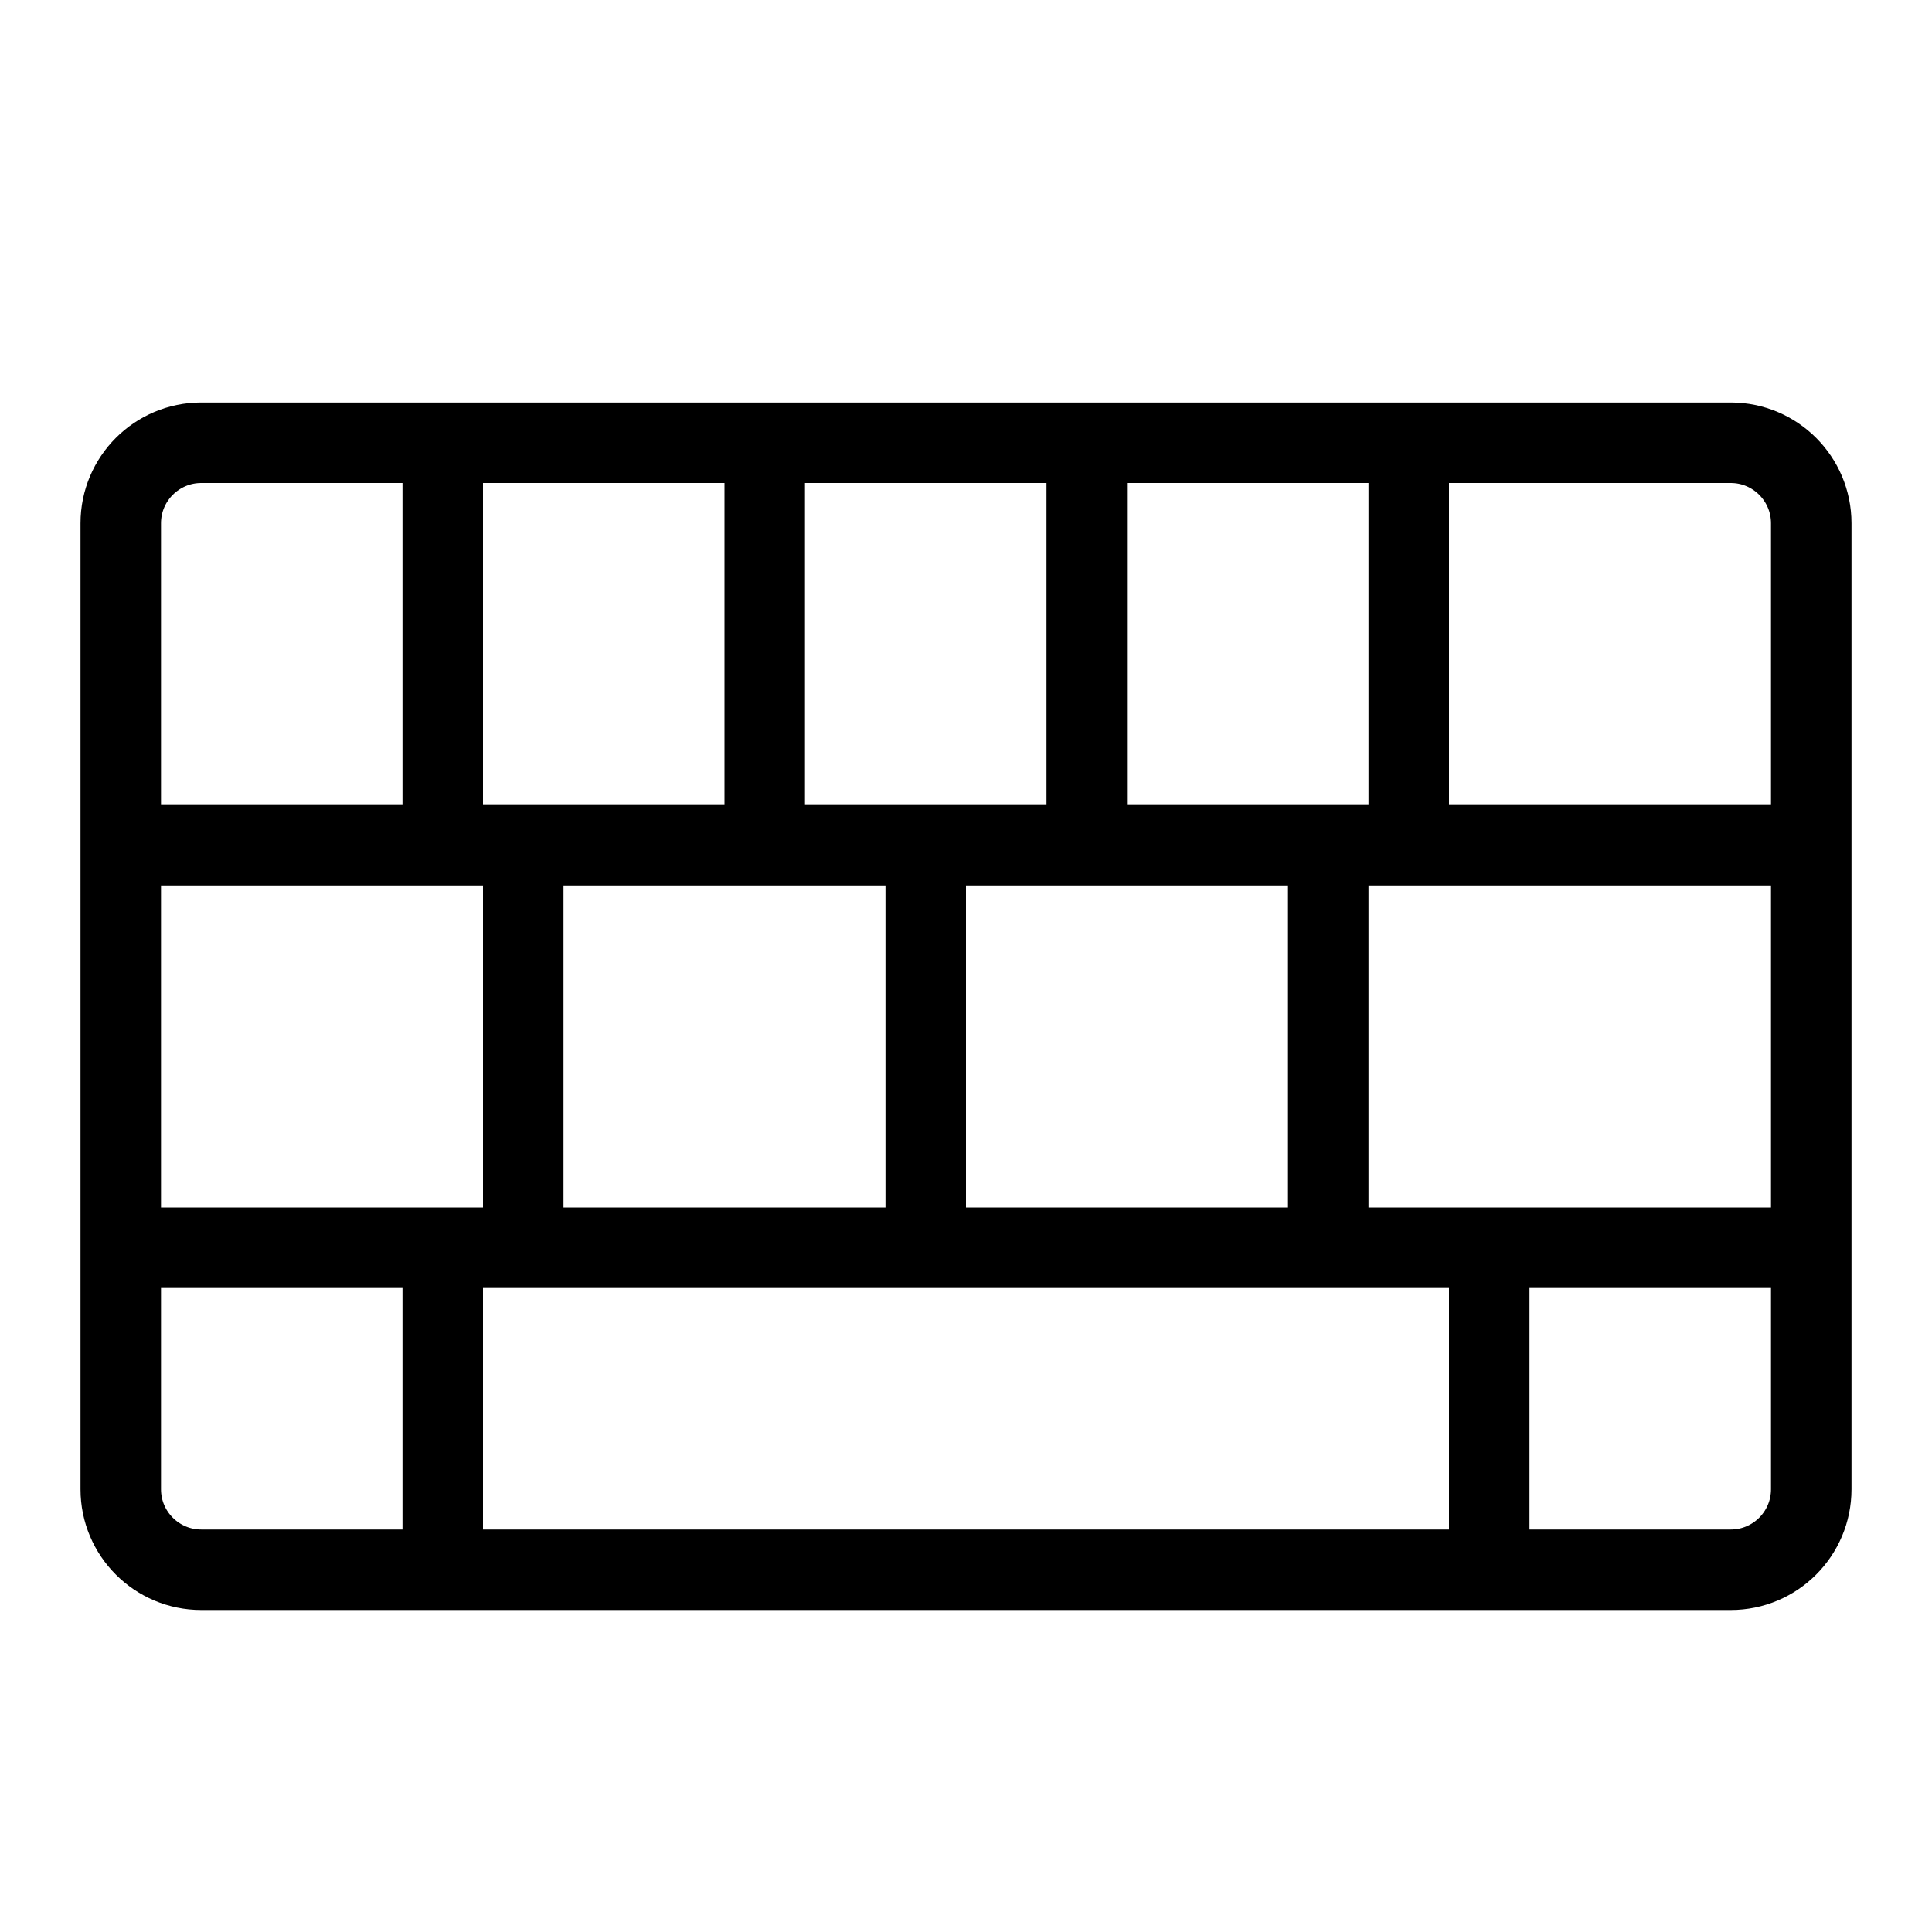
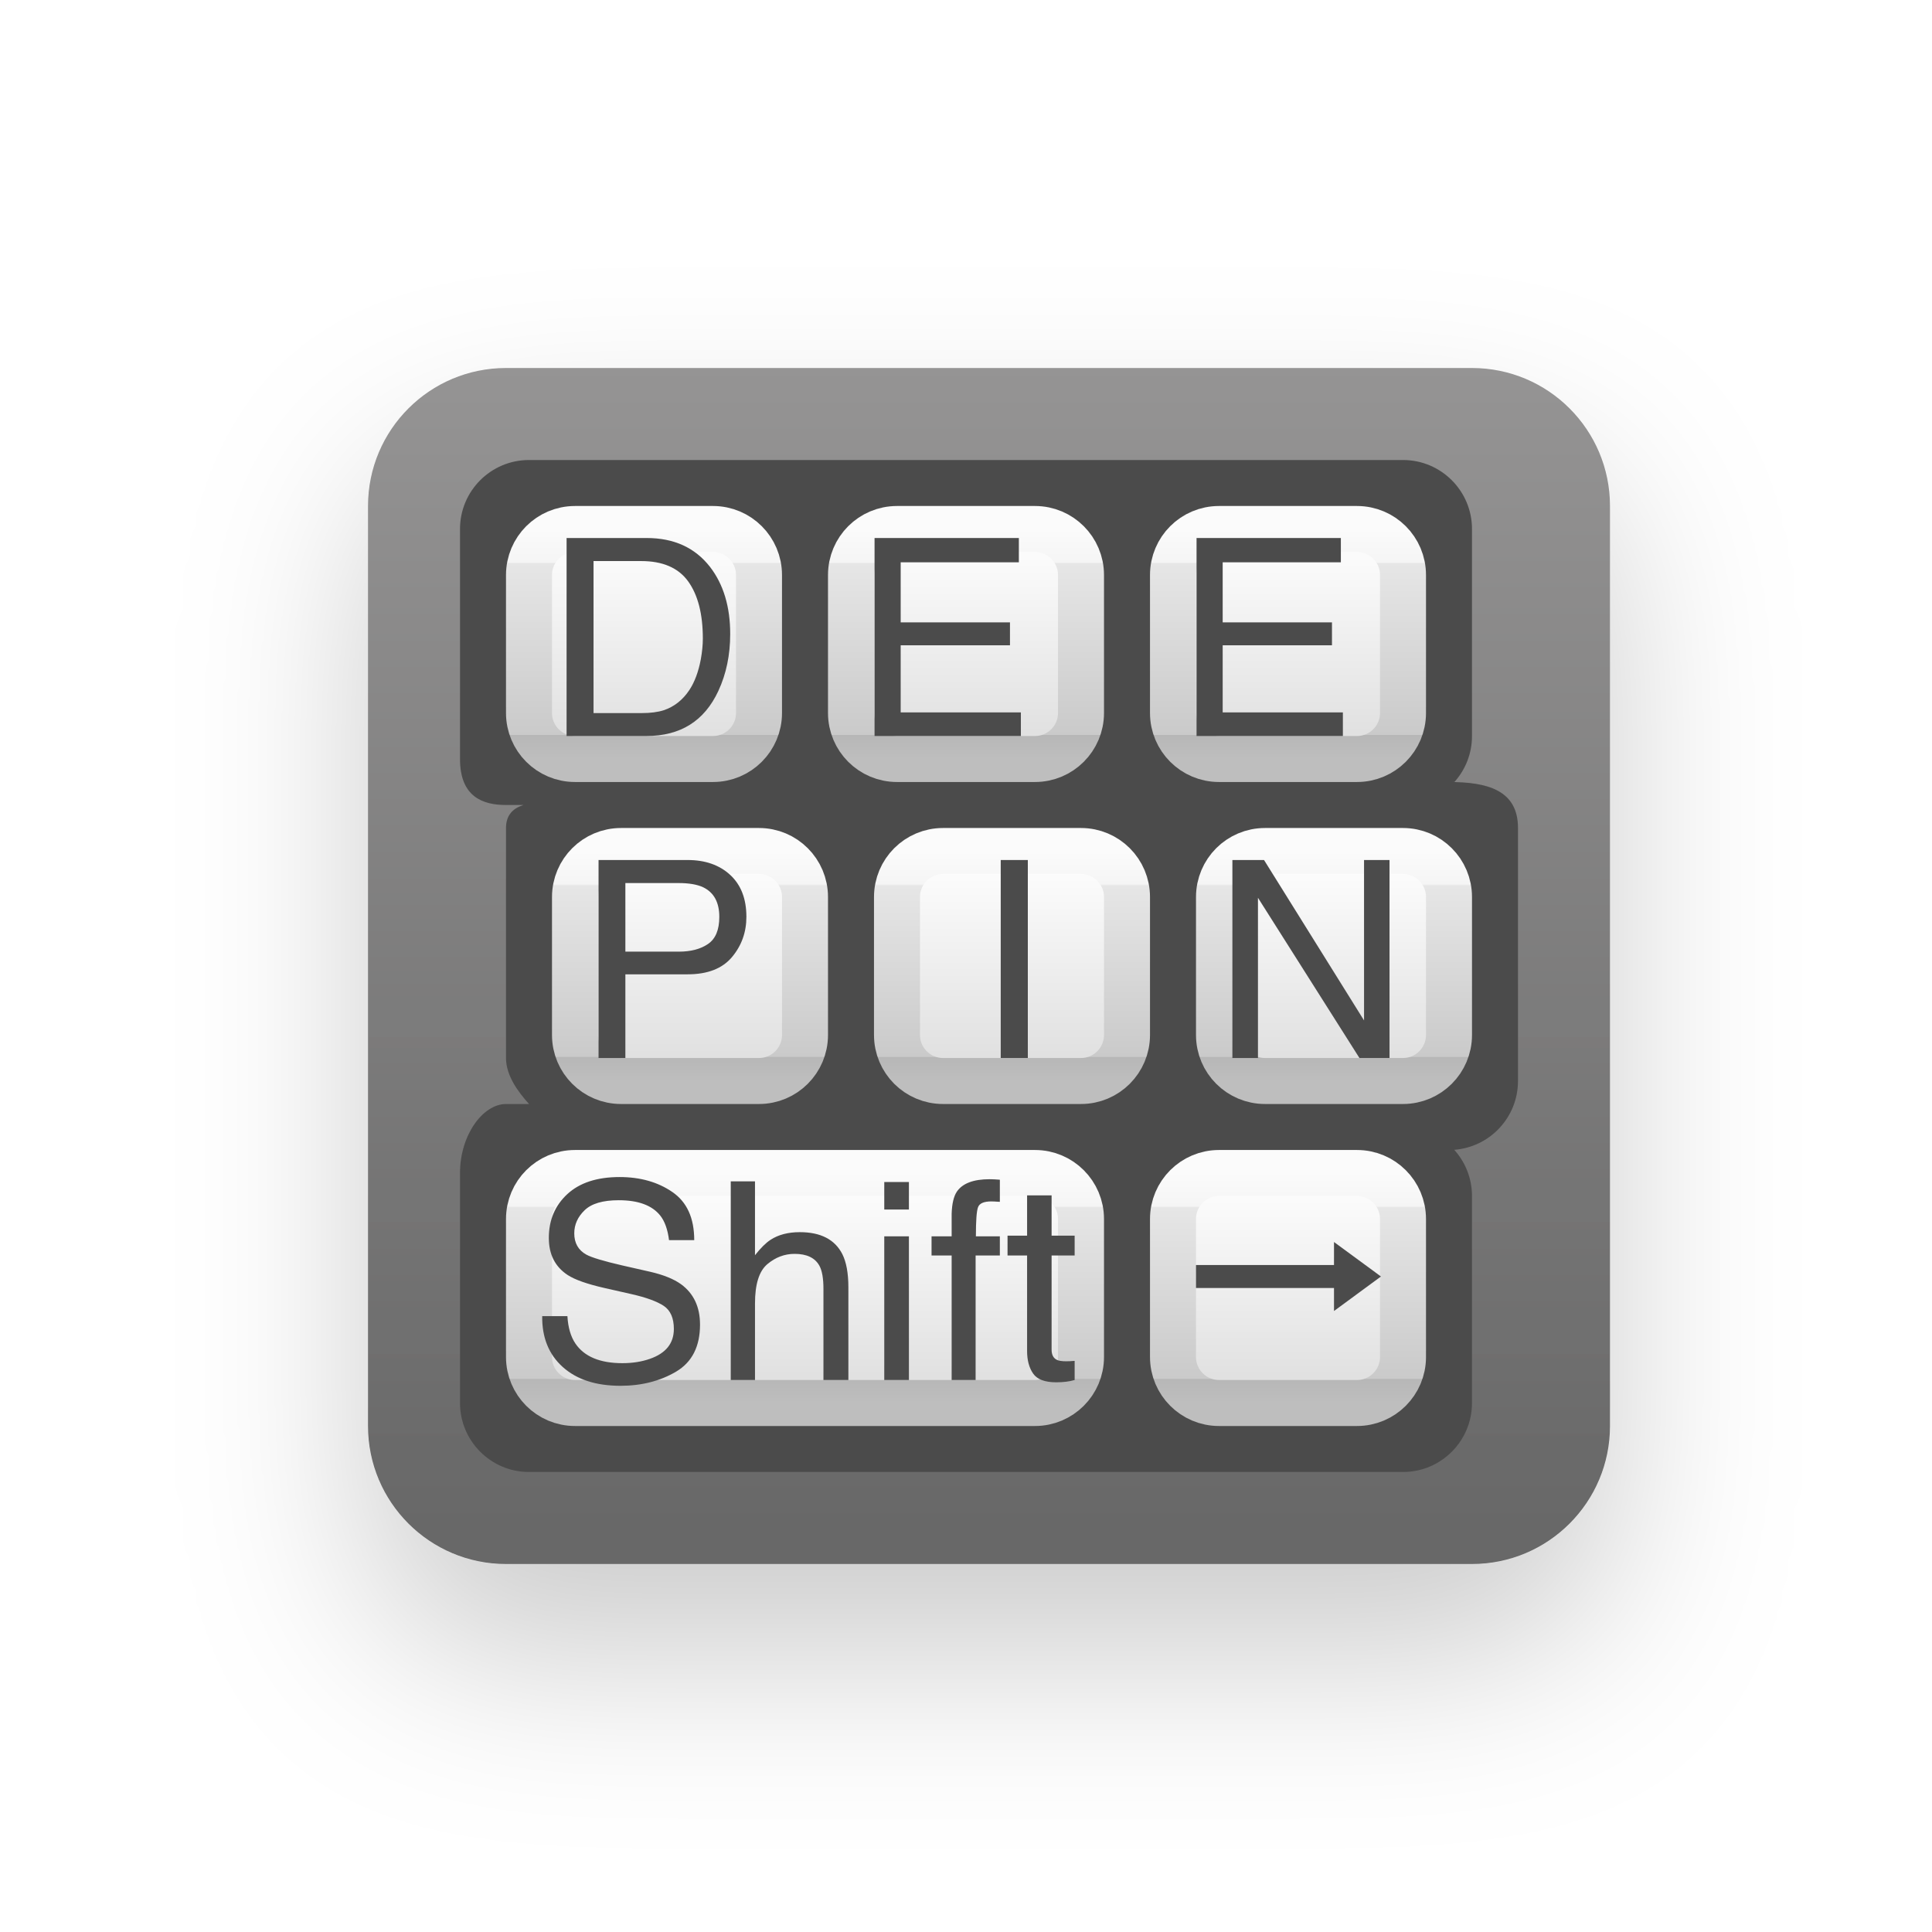
- <svg xmlns="http://www.w3.org/2000/svg" version="1.1" id="图层_1" x="0px" y="0px" viewBox="0 0 24 24" enable-background="new 0 0 24 24" xml:space="preserve">
-   <defs id="defs31" />
-   <path fill="none" stroke="#B4B4B4" stroke-linecap="round" stroke-linejoin="round" stroke-miterlimit="10" d="M21.5,19.5h-19  c-0.552,0-1-0.448-1-1v-12c0-0.552,0.448-1,1-1h19c0.552,0,1,0.448,1,1v12C22.5,19.052,22.052,19.5,21.5,19.5z" id="path4" style="stroke:#000000;stroke-opacity:1" />
-   <line fill="none" stroke="#B4B4B4" stroke-linecap="round" stroke-linejoin="round" stroke-miterlimit="10" x1="2" y1="10.5" x2="22" y2="10.5" id="line6" style="stroke:#000000;stroke-opacity:1" />
-   <line fill="none" stroke="#B4B4B4" stroke-linecap="round" stroke-linejoin="round" stroke-miterlimit="10" x1="2" y1="15.5" x2="22" y2="15.5" id="line8" style="stroke:#000000;stroke-opacity:1" />
-   <line fill="none" stroke="#B4B4B4" stroke-linecap="round" stroke-linejoin="round" stroke-miterlimit="10" x1="5.5" y1="6" x2="5.5" y2="10" id="line10" style="stroke:#000000;stroke-opacity:1" />
-   <line fill="none" stroke="#B4B4B4" stroke-linecap="round" stroke-linejoin="round" stroke-miterlimit="10" x1="9.5" y1="6" x2="9.5" y2="10" id="line12" style="stroke:#000000;stroke-opacity:1" />
-   <line fill="none" stroke="#B4B4B4" stroke-linecap="round" stroke-linejoin="round" stroke-miterlimit="10" x1="13.5" y1="6" x2="13.5" y2="10" id="line14" style="stroke:#000000;stroke-opacity:1" />
-   <line fill="none" stroke="#B4B4B4" stroke-linecap="round" stroke-linejoin="round" stroke-miterlimit="10" x1="17.5" y1="6" x2="17.5" y2="10" id="line16" style="stroke:#000000;stroke-opacity:1" />
-   <line fill="none" stroke="#B4B4B4" stroke-linecap="round" stroke-linejoin="round" stroke-miterlimit="10" x1="16.5" y1="11" x2="16.5" y2="15" id="line18" style="stroke:#000000;stroke-opacity:1" />
-   <line fill="none" stroke="#B4B4B4" stroke-linecap="round" stroke-linejoin="round" stroke-miterlimit="10" x1="11.5" y1="11" x2="11.5" y2="15" id="line20" style="stroke:#000000;stroke-opacity:1" />
-   <line fill="none" stroke="#B4B4B4" stroke-linecap="round" stroke-linejoin="round" stroke-miterlimit="10" x1="6.5" y1="11" x2="6.5" y2="15" id="line22" style="stroke:#000000;stroke-opacity:1" />
-   <line fill="none" stroke="#B4B4B4" stroke-linecap="round" stroke-linejoin="round" stroke-miterlimit="10" x1="5.5" y1="16" x2="5.5" y2="19" id="line24" style="stroke:#000000;stroke-opacity:1" />
-   <line fill="none" stroke="#B4B4B4" stroke-linecap="round" stroke-linejoin="round" stroke-miterlimit="10" x1="18.5" y1="16" x2="18.5" y2="19" id="line26" style="stroke:#000000;stroke-opacity:1" />
+ <svg xmlns="http://www.w3.org/2000/svg" width="42" height="42" viewBox="0 0 42 42">
+   <defs>
+     <filter id="dcc_nav_keyboard_42px-a" width="188.9%" height="192.3%" x="-44.4%" y="-46.2%" filterUnits="objectBoundingBox">
+       <feOffset dy="2" in="SourceAlpha" result="shadowOffsetOuter1" />
+       <feGaussianBlur in="shadowOffsetOuter1" result="shadowBlurOuter1" stdDeviation="2" />
+       <feColorMatrix in="shadowBlurOuter1" result="shadowMatrixOuter1" values="0 0 0 0 0   0 0 0 0 0   0 0 0 0 0  0 0 0 0.2 0" />
+       <feMerge>
+         <feMergeNode in="shadowMatrixOuter1" />
+         <feMergeNode in="SourceGraphic" />
+       </feMerge>
+     </filter>
+     <linearGradient id="dcc_nav_keyboard_42px-b" x1="50%" x2="50%" y1="98.643%" y2="-.015%">
+       <stop offset="0%" stop-color="#676767" />
+       <stop offset="100%" stop-color="#959494" />
+     </linearGradient>
+     <linearGradient id="dcc_nav_keyboard_42px-c" x1="50%" x2="50%" y1="0%" y2="100%">
+       <stop offset="0%" stop-color="#FFF" />
+       <stop offset="100%" stop-color="#DDD" />
+     </linearGradient>
+     <linearGradient id="dcc_nav_keyboard_42px-d" x1="50%" x2="50%" y1="0%" y2="100%">
+       <stop offset="0%" stop-color="#FBFBFB" />
+       <stop offset="14.407%" stop-color="#F5F5F5" />
+       <stop offset="15.155%" stop-color="#E6E6E6" />
+       <stop offset="89.344%" stop-color="#CACACA" />
+       <stop offset="89.64%" stop-color="#B7B7B7" />
+       <stop offset="100%" stop-color="#BEBEBE" />
+     </linearGradient>
+     <linearGradient id="dcc_nav_keyboard_42px-e" x1="50%" x2="50%" y1="0%" y2="100%">
+       <stop offset="0%" stop-color="#FFF" />
+       <stop offset="100%" stop-color="#DDD" />
+     </linearGradient>
+     <linearGradient id="dcc_nav_keyboard_42px-f" x1="50%" x2="50%" y1="0%" y2="100%">
+       <stop offset="0%" stop-color="#FBFBFB" />
+       <stop offset="14.407%" stop-color="#F5F5F5" />
+       <stop offset="15.155%" stop-color="#E6E6E6" />
+       <stop offset="89.344%" stop-color="#CACACA" />
+       <stop offset="89.64%" stop-color="#B7B7B7" />
+       <stop offset="100%" stop-color="#BEBEBE" />
+     </linearGradient>
+   </defs>
+   <g fill="none" fill-rule="evenodd" filter="url(#dcc_nav_keyboard_42px-a)" transform="translate(8 8)">
+     <rect width="27" height="26" fill="url(#dcc_nav_keyboard_42px-b)" fill-rule="nonzero" rx="3" />
+     <path fill="#4C4C4C" d="M3,15 L3,10 C3,9.744 3.127,9.577 3.382,9.5 L3,9.5 C2.5,9.5 2,9.328 2,8.5 L2,3.5 C2,2.672 2.672,2 3.5,2 L22.5,2 C23.328,2 24,2.672 24,3.5 L24,8 C24,8.384 23.856,8.735 23.618,9 L23.5,9 C24.328,9 25,9.172 25,10 L25,15.5 C25,16.29 24.389,16.937 23.614,16.996 C23.854,17.262 24,17.614 24,18 L24,22.5 C24,23.328 23.328,24 22.5,24 L3.5,24 C2.672,24 2,23.328 2,22.5 L2,17.5 C2,16.672 2.5,16 3,16 L3.5,16 C3.262,15.735 3,15.384 3,15 Z" />
+     <g transform="translate(2.5 3)">
+       <rect width="5" height="5" x="15" y="14.5" fill="url(#dcc_nav_keyboard_42px-c)" stroke="url(#dcc_nav_keyboard_42px-d)" rx="1" />
+       <rect width="12" height="5" x="1" y="14.5" fill="url(#dcc_nav_keyboard_42px-e)" stroke="url(#dcc_nav_keyboard_42px-f)" rx="1" />
+       <rect width="5" height="5" x="16" y="7.5" fill="url(#dcc_nav_keyboard_42px-c)" stroke="url(#dcc_nav_keyboard_42px-d)" rx="1" />
+       <rect width="5" height="5" x="9" y="7.5" fill="url(#dcc_nav_keyboard_42px-c)" stroke="url(#dcc_nav_keyboard_42px-d)" rx="1" />
+       <rect width="5" height="5" x="2" y="7.5" fill="url(#dcc_nav_keyboard_42px-c)" stroke="url(#dcc_nav_keyboard_42px-d)" rx="1" />
+       <rect width="5" height="5" x="15" y=".5" fill="url(#dcc_nav_keyboard_42px-c)" stroke="url(#dcc_nav_keyboard_42px-d)" rx="1" />
+       <rect width="5" height="5" x="8" y=".5" fill="url(#dcc_nav_keyboard_42px-c)" stroke="url(#dcc_nav_keyboard_42px-d)" rx="1" />
+       <rect width="5" height="5" x="1" y=".5" fill="url(#dcc_nav_keyboard_42px-c)" stroke="url(#dcc_nav_keyboard_42px-d)" rx="1" />
+     </g>
+     <g fill="#4C4C4C" transform="translate(3 3)">
+       <path fill-rule="nonzero" d="M2.943 4.502C3.14 4.502 3.302 4.481 3.429 4.44 3.656 4.364 3.841 4.218 3.986 4.001 4.101 3.827 4.184 3.604 4.235 3.333 4.264 3.171 4.279 3.021 4.279 2.882 4.279 2.349 4.173 1.935 3.961 1.64 3.749 1.345 3.408 1.197 2.937 1.197L1.903 1.197 1.903 4.502 2.943 4.502zM1.317.696L3.06.696C3.652.696 4.111.906 4.437 1.326 4.728 1.705 4.874 2.19 4.874 2.782 4.874 3.239 4.788 3.652 4.616 4.021 4.313 4.674 3.792 5 3.054 5L1.317 5 1.317.696zM2.012 7.696L3.948 7.696C4.331 7.696 4.64 7.804 4.874 8.02 5.108 8.236 5.226 8.539 5.226 8.93 5.226 9.266 5.121 9.558 4.912 9.807 4.703 10.056 4.382 10.181 3.948 10.181L2.595 10.181 2.595 12 2.012 12 2.012 7.696zM4.637 8.933C4.637 8.616 4.52 8.401 4.285 8.288 4.156 8.228 3.979 8.197 3.755 8.197L2.595 8.197 2.595 9.688 3.755 9.688C4.017 9.688 4.229 9.633 4.392 9.521 4.555 9.41 4.637 9.214 4.637 8.933zM1.335 17.611C1.349 17.855 1.406 18.054 1.508 18.206 1.701 18.491 2.042 18.634 2.53 18.634 2.749 18.634 2.948 18.603 3.128 18.54 3.476 18.419 3.649 18.202 3.649 17.89 3.649 17.655 3.576 17.488 3.43 17.389 3.281 17.291 3.049 17.206 2.732 17.134L2.149 17.002C1.769 16.916 1.499 16.821 1.341 16.718 1.067 16.538.931 16.27.931 15.912.931 15.525 1.064 15.208 1.332 14.96 1.6 14.712 1.979 14.588 2.469 14.588 2.92 14.588 3.303 14.697 3.619 14.915 3.934 15.132 4.092 15.48 4.092 15.959L3.544 15.959C3.515 15.729 3.452 15.552 3.356 15.429 3.179 15.204 2.877 15.092 2.451 15.092 2.107 15.092 1.86 15.164 1.71 15.309 1.56 15.453 1.484 15.621 1.484 15.812 1.484 16.023 1.572 16.178 1.748 16.275 1.863 16.338 2.124 16.416 2.53 16.51L3.134 16.647C3.425 16.714 3.649 16.805 3.808 16.92 4.081 17.121 4.218 17.413 4.218 17.796 4.218 18.272 4.044 18.613 3.698 18.818 3.351 19.023 2.948 19.126 2.489 19.126 1.954 19.126 1.535 18.989 1.232 18.716.93 18.444.781 18.076.787 17.611L1.335 17.611zM4.886 14.682L5.413 14.682 5.413 16.287C5.538 16.129 5.65 16.018 5.75 15.953 5.92 15.842 6.132 15.786 6.386 15.786 6.841 15.786 7.149 15.945 7.312 16.264 7.399 16.438 7.443 16.679 7.443 16.987L7.443 19 6.901 19 6.901 17.022C6.901 16.792 6.872 16.623 6.813 16.516 6.718 16.344 6.538 16.258 6.274 16.258 6.056 16.258 5.857 16.333 5.68 16.483 5.502 16.634 5.413 16.918 5.413 17.336L5.413 19 4.886 19 4.886 14.682zM8.223 15.877L8.759 15.877 8.759 19 8.223 19 8.223 15.877zM8.223 14.696L8.759 14.696 8.759 15.294 8.223 15.294 8.223 14.696zM9.688 15.385C9.695 15.166 9.733 15.006 9.802 14.904 9.925 14.725 10.162 14.635 10.514 14.635 10.547 14.635 10.581 14.636 10.616 14.638 10.651 14.64 10.691 14.643 10.736 14.646L10.736 15.127C10.682 15.123 10.642 15.121 10.618 15.12 10.593 15.119 10.57 15.118 10.549 15.118 10.389 15.118 10.293 15.16 10.262 15.243 10.23 15.326 10.215 15.537 10.215 15.877L10.736 15.877 10.736 16.293 10.209 16.293 10.209 19 9.688 19 9.688 16.293 9.251 16.293 9.251 15.877 9.688 15.877 9.688 15.385zM11.328 14.986L11.861 14.986 11.861 15.862 12.362 15.862 12.362 16.293 11.861 16.293 11.861 18.341C11.861 18.45 11.898 18.523 11.973 18.561 12.014 18.582 12.082 18.593 12.178 18.593 12.203 18.593 12.23 18.592 12.26 18.591 12.289 18.59 12.323 18.588 12.362 18.584L12.362 19C12.302 19.018 12.239 19.03 12.173 19.038 12.108 19.046 12.037 19.05 11.961 19.05 11.715 19.05 11.548 18.987 11.46 18.861 11.372 18.735 11.328 18.571 11.328 18.37L11.328 16.293 10.903 16.293 10.903 15.862 11.328 15.862 11.328 14.986z" />
+       <polygon points="19.021 16.75 18 17.5 18 17 15 17 15 16.5 18 16.5 18 16" />
+       <polygon fill-rule="nonzero" points="8.012 .696 11.149 .696 11.149 1.224 8.58 1.224 8.58 2.53 10.956 2.53 10.956 3.028 8.58 3.028 8.58 4.487 11.193 4.487 11.193 5 8.012 5" />
+       <polygon fill-rule="nonzero" points="10.755 7.696 11.344 7.696 11.344 12 10.755 12" />
+       <polygon fill-rule="nonzero" points="15.012 .696 18.149 .696 18.149 1.224 15.58 1.224 15.58 2.53 17.956 2.53 17.956 3.028 15.58 3.028 15.58 4.487 18.193 4.487 18.193 5 15.012 5" />
+       <polygon fill-rule="nonzero" points="15.791 7.696 16.479 7.696 18.653 11.183 18.653 7.696 19.207 7.696 19.207 12 18.553 12 16.347 8.517 16.347 12 15.791 12" />
+     </g>
+   </g>
</svg>
